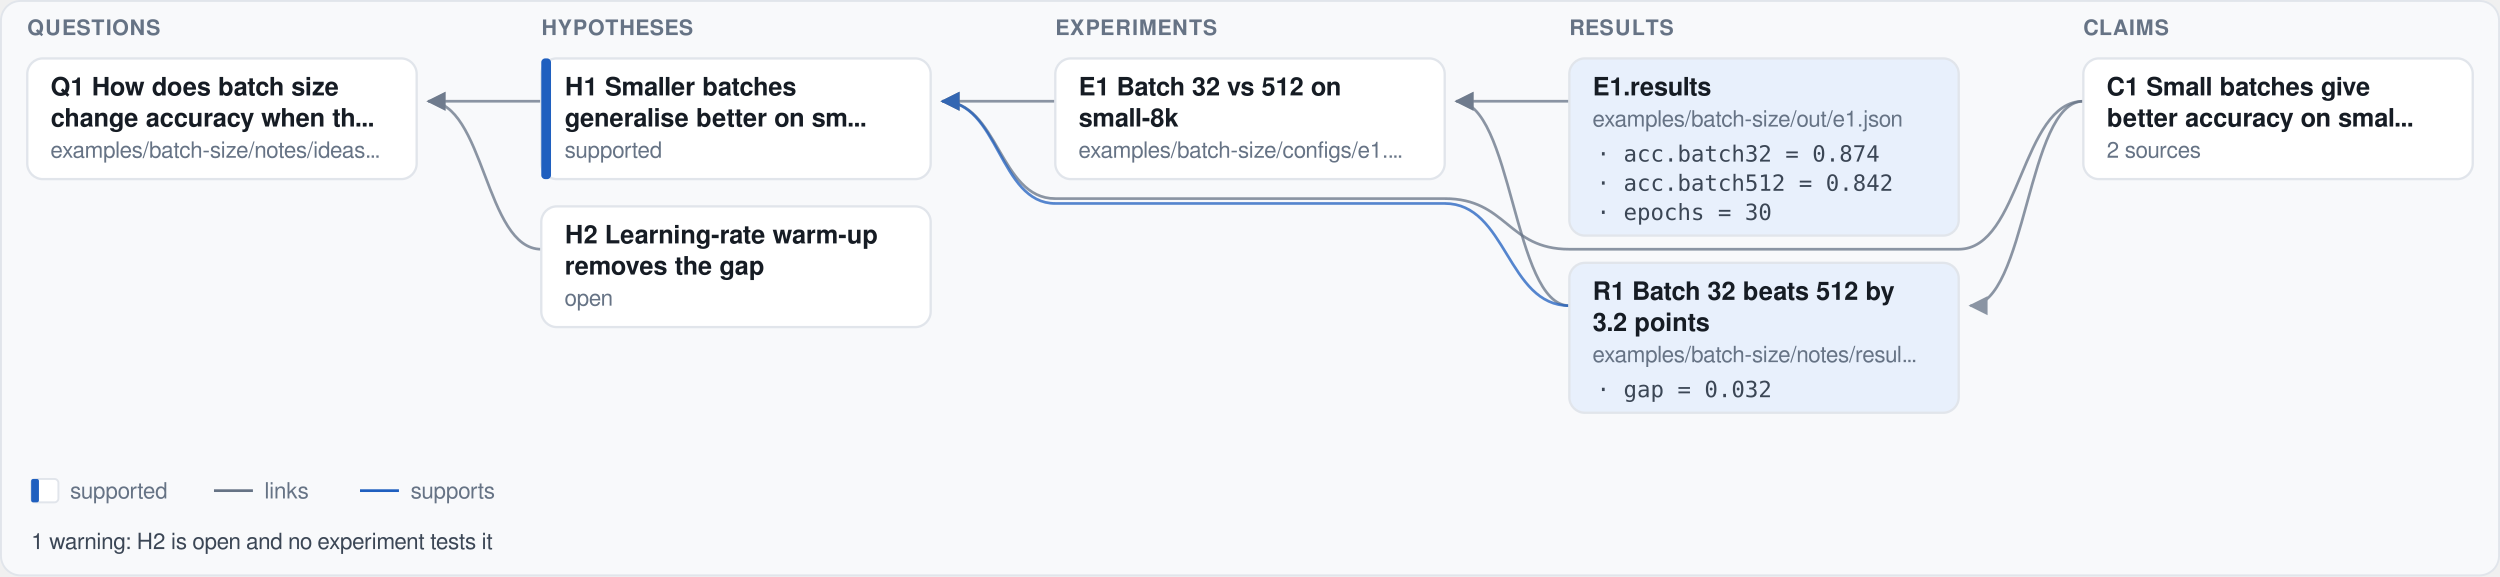
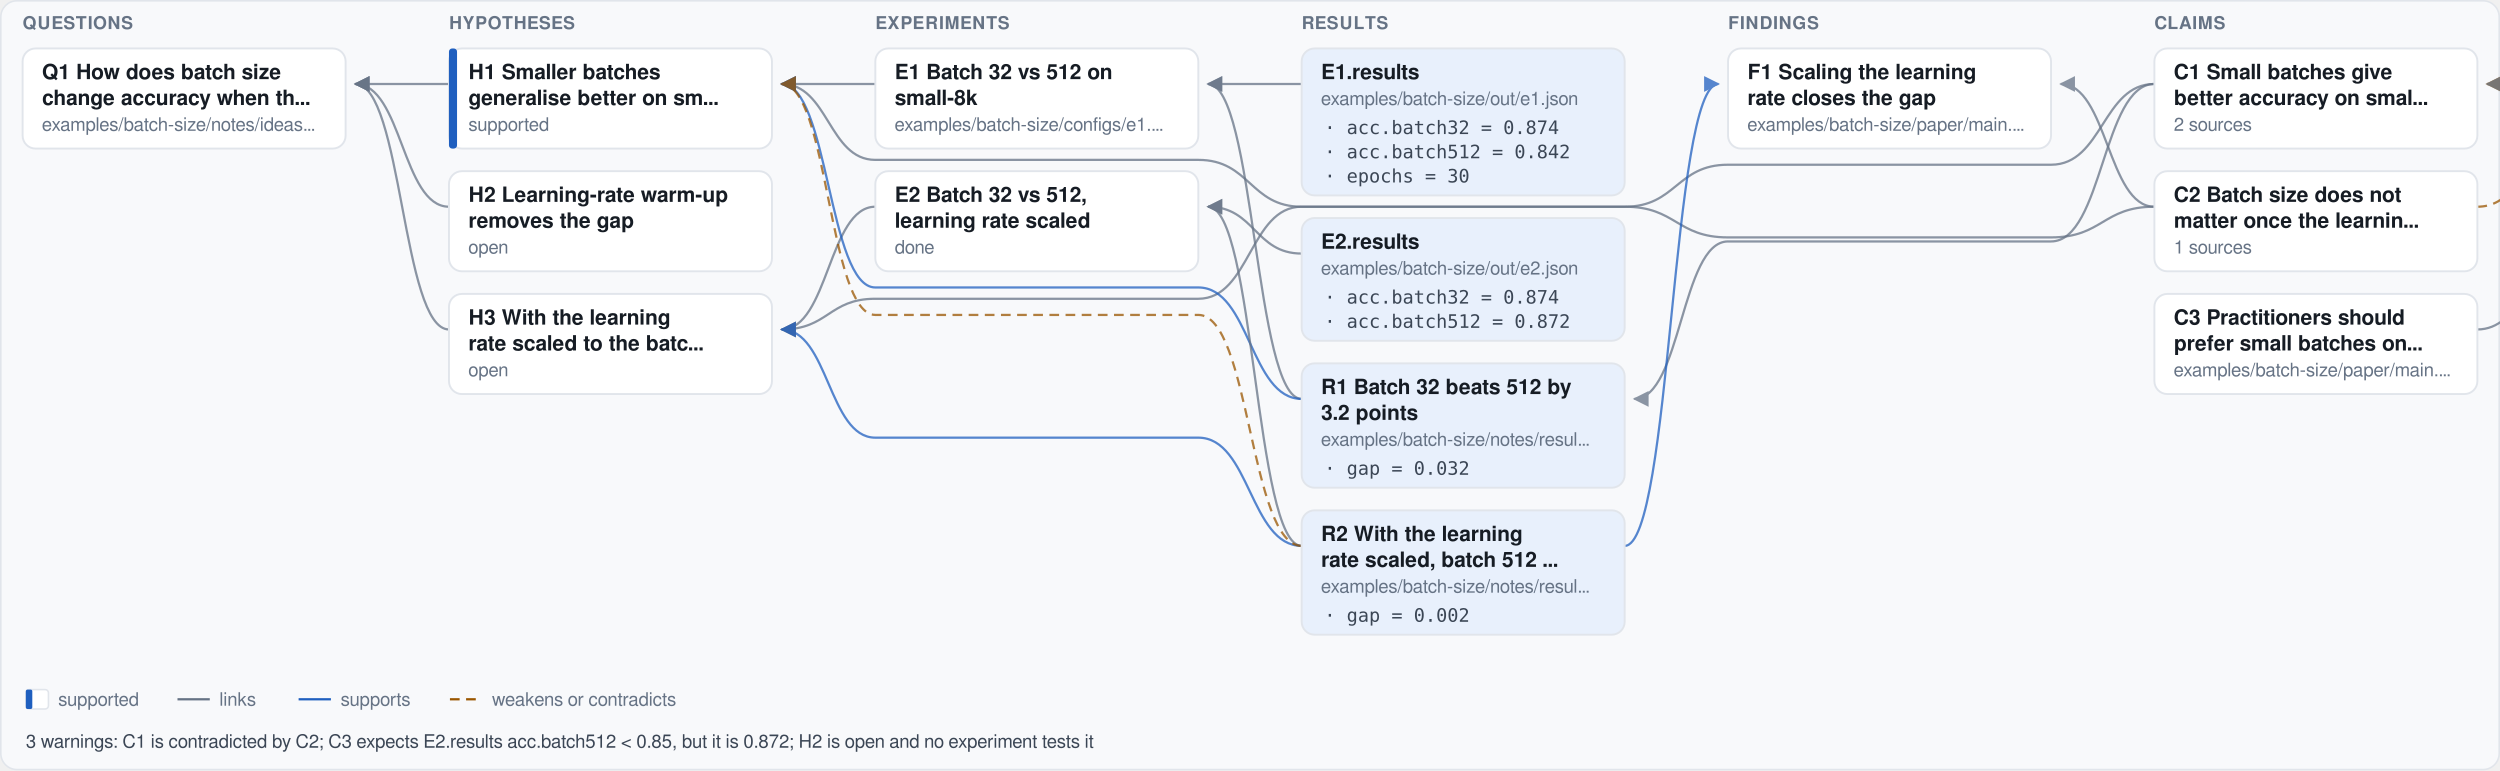
- <svg xmlns="http://www.w3.org/2000/svg" width="1284" height="296" viewBox="0 0 1284 296" role="img" aria-label="Research map">
+ <svg xmlns="http://www.w3.org/2000/svg" width="1548" height="477" viewBox="0 0 1548 477" role="img" aria-label="Research map">
  <style>
text { font-family: 'Segoe UI', FreeSans, 'Helvetica Neue', Arial, sans-serif; }
.bg { fill: #f8f9fb; stroke: #e1e5eb; }
.col { font-size: 11px; font-weight: 600; letter-spacing: .05em; fill: #667385; }
.bn .box { fill: #ffffff; stroke: #e1e5eb; stroke-width: 1.2; }
.bn.t-store .box { fill: #e8f0fc; }
.bn.legacy .box { fill: #f8f9fb; stroke: #c3cad4; stroke-dasharray: 5 4; }
.bn.legacy .bn-t { fill: #3b4655; }
.bn .band { fill: #1f5fbf; }
.bn.undeclared .band { fill: #9a5600; }
.bn.s-added .box { stroke: #157347; stroke-width: 1.8; } .bn.s-added .band { fill: #157347; }
.bn.s-changed .box { stroke: #9a5600; stroke-width: 1.8; } .bn.s-changed .band { fill: #9a5600; }
.bn.s-removed .box { stroke: #c4321c; stroke-dasharray: 5 4; fill: #fdecea; } .bn.s-removed .band { fill: #c4321c; }
.bn-t { font-size: 13px; font-weight: 600; fill: #161c24; }
.bn-s { font-size: 11.5px; fill: #667385; }
.bn-p { font-size: 11.5px; fill: #3b4655; } .bn-p.code { font-family: Consolas, Inconsolata, 'DejaVu Sans Mono', monospace; } .bn-p.more { fill: #667385; }
.bn-p.s-added { fill: #157347; font-weight: 600; } .bn-p.s-changed { fill: #9a5600; font-weight: 600; }
.bn-p.s-removed { fill: #c4321c; text-decoration: line-through; }
.be { fill: none; stroke: #667385; stroke-width: 1.4; opacity: .75; }
.be.k-data { stroke: #1f5fbf; } .be.k-network { stroke: #9a5600; stroke-dasharray: 6 4; }
.be.s-added { stroke: #157347; stroke-width: 2.2; opacity: 1; }
.be.s-removed { stroke: #c4321c; stroke-dasharray: 5 4; opacity: 1; }
.ar { fill: #667385; } .ar.k-data { fill: #1f5fbf; } .ar.k-network { fill: #9a5600; }
.ar.s-added { fill: #157347; } .ar.s-removed { fill: #c4321c; } .ar.k-person { fill: #1f5fbf; }
.halo { paint-order: stroke; stroke: #f8f9fb; stroke-width: 4px; stroke-linejoin: round; }
.lg { font-size: 11.5px; fill: #667385; }
.lg.s-added { fill: #157347; font-weight: 600; } .lg.s-changed { fill: #9a5600; font-weight: 600; }
.lg.s-removed { fill: #c4321c; font-weight: 600; }
.foot { font-size: 11.5px; fill: #3b4655; }
.st .box { fill: #ffffff; stroke: #e1e5eb; stroke-width: 1.4; }
.st.hi .box { fill: #e8f0fc; stroke: #1f5fbf; }
.st-w { font-size: 13px; font-weight: 600; fill: #161c24; }
.fl { fill: none; stroke: #667385; stroke-width: 1.4; } .fl.loop { stroke-dasharray: 4 4; }
.fl.gate { stroke: #1f5fbf; stroke-dasharray: 2 4; opacity: .7; }
.fl-note { font-size: 11.5px; fill: #667385; }
.gate .box { fill: #e8f0fc; stroke: #1f5fbf; } .gate text { font-size: 12.5px; font-weight: 600; fill: #1f5fbf; }
.exit { font-size: 12.5px; font-weight: 600; fill: #161c24; }
.lane .box { fill: #ffffff; stroke: #e1e5eb; stroke-width: 1.2; }
.lane.person .box { fill: #e8f0fc; stroke: #1f5fbf; }
.life { stroke: #c9d0da; stroke-width: 1.2; stroke-dasharray: 3 4; }
.msg { fill: none; stroke: #667385; stroke-width: 1.4; }
.msg.frame { stroke: #1f5fbf; stroke-dasharray: 5 4; } .msg.person { stroke: #1f5fbf; stroke-width: 2; }
.msg-t { font-size: 11.5px; fill: #3b4655; } .msg-t.frame { fill: #1f5fbf; } .msg-t.person { fill: #1f5fbf; font-weight: 600; }
.num circle { fill: #667385; } .num.person circle { fill: #1f5fbf; }
.num text { fill: #ffffff; font-size: 10px; font-weight: 700; }
.note .box { fill: #fff3dd; stroke: #e9c98f; } .note text { font-size: 11.5px; fill: #9a5600; }
</style>
  <defs>
    <marker id="ar-call-same" class="ar k-call s-same" viewBox="0 0 10 10" refX="9" refY="5" markerWidth="7" markerHeight="7" orient="auto-start-reverse">
      <path d="M0,0 L10,5 L0,10 z" />
    </marker>
+     <marker id="ar-network-same" class="ar k-network s-same" viewBox="0 0 10 10" refX="9" refY="5" markerWidth="7" markerHeight="7" orient="auto-start-reverse">
+       <path d="M0,0 L10,5 L0,10 z" />
+     </marker>
    <marker id="ar-data-same" class="ar k-data s-same" viewBox="0 0 10 10" refX="9" refY="5" markerWidth="7" markerHeight="7" orient="auto-start-reverse">
      <path d="M0,0 L10,5 L0,10 z" />
    </marker>
  </defs>
-   <rect class="bg" x="0.5" y="0.5" width="1283" height="295" rx="10" />
+   <rect class="bg" x="0.5" y="0.5" width="1547" height="476" rx="10" />
  <text class="col" x="14" y="18">QUESTIONS</text>
  <text class="col" x="278" y="18">HYPOTHESES</text>
  <text class="col" x="542" y="18">EXPERIMENTS</text>
  <text class="col" x="806" y="18">RESULTS</text>
-   <text class="col" x="1070" y="18">CLAIMS</text>
-   <path class="be k-call s-same" d="M1070,52 C1038,52 1038,128 1006,128 L806,128 C774,128 774,102 742,102 L542,102 C513,102 513,52 484,52" marker-end="url(#ar-call-same)" />
-   <path class="be k-call s-same" d="M1070,52 C1041,52 1041,157 1012,157" marker-end="url(#ar-call-same)" />
+   <text class="col" x="1070" y="18">FINDINGS</text>
+   <text class="col" x="1334" y="18">CLAIMS</text>
+   <path class="be k-call s-same" d="M1334,52 C1302,52 1302,102 1270,102 L1070,102 C1038,102 1038,128 1006,128 L806,128 C774,128 774,99 742,99 L542,99 C513,99 513,52 484,52" marker-end="url(#ar-call-same)" />
+   <path class="be k-call s-same" d="M1334,52 C1302,52 1302,149.5 1270,149.5 L1070,149.5 C1041,149.5 1041,247 1012,247" marker-end="url(#ar-call-same)" />
+   <path class="be k-network s-same" d="M1534,128 C1572.7,128 1572.7,52 1540,52" marker-end="url(#ar-network-same)" />
+   <path class="be k-call s-same" d="M1334,128 C1305,128 1305,52 1276,52" marker-end="url(#ar-call-same)" />
+   <path class="be k-call s-same" d="M1334,128 C1302,128 1302,147 1270,147 L1070,147 C1038,147 1038,128 1006,128 L806,128 C774,128 774,185 742,185 L542,185 C513,185 513,204 484,204" marker-end="url(#ar-call-same)" />
+   <path class="be k-call s-same" d="M1534,204 C1585.3,204 1585.3,52 1540,52" marker-end="url(#ar-call-same)" />
  <path class="be k-call s-same" d="M542,52 C513,52 513,52 484,52" marker-end="url(#ar-call-same)" />
  <path class="be k-call s-same" d="M806,52 C777,52 777,52 748,52" marker-end="url(#ar-call-same)" />
+   <path class="be k-call s-same" d="M542,128 C513,128 513,204 484,204" marker-end="url(#ar-call-same)" />
+   <path class="be k-call s-same" d="M806,157 C777,157 777,128 748,128" marker-end="url(#ar-call-same)" />
  <path class="be k-call s-same" d="M278,52 C249,52 249,52 220,52" marker-end="url(#ar-call-same)" />
  <path class="be k-call s-same" d="M278,128 C249,128 249,52 220,52" marker-end="url(#ar-call-same)" />
-   <path class="be k-call s-same" d="M806,157 C777,157 777,52 748,52" marker-end="url(#ar-call-same)" />
-   <path class="be k-data s-same" d="M806,157 C774,157 774,104.5 742,104.5 L542,104.5 C513,104.5 513,52 484,52" marker-end="url(#ar-data-same)" />
+   <path class="be k-call s-same" d="M278,204 C249,204 249,52 220,52" marker-end="url(#ar-call-same)" />
+   <path class="be k-call s-same" d="M806,247 C777,247 777,52 748,52" marker-end="url(#ar-call-same)" />
+   <path class="be k-data s-same" d="M806,247 C774,247 774,178 742,178 L542,178 C513,178 513,52 484,52" marker-end="url(#ar-data-same)" />
+   <path class="be k-call s-same" d="M806,338 C777,338 777,128 748,128" marker-end="url(#ar-call-same)" />
+   <path class="be k-data s-same" d="M1006,338 C1035,338 1035,52 1064,52" marker-end="url(#ar-data-same)" />
+   <path class="be k-data s-same" d="M806,338 C774,338 774,271 742,271 L542,271 C513,271 513,204 484,204" marker-end="url(#ar-data-same)" />
+   <path class="be k-network s-same" d="M806,338 C774,338 774,195 742,195 L542,195 C513,195 513,52 484,52" marker-end="url(#ar-network-same)" />
  <g class="bn t-component s-same" transform="translate(14,30)">
    <rect class="box" width="200" height="62" rx="8" />
    <text x="12" y="19" class="bn-t">Q1 How does batch size</text>
    <text x="12" y="35" class="bn-t">change accuracy when th…</text>
    <text x="12" y="51" class="bn-s">examples/batch-size/notes/ideas…</text>
  </g>
  <g class="bn t-component s-same new" transform="translate(278,30)">
    <rect class="box" width="200" height="62" rx="8" />
    <rect class="band" width="5" height="62" rx="2" />
    <text x="12" y="19" class="bn-t">H1 Smaller batches</text>
    <text x="12" y="35" class="bn-t">generalise better on sm…</text>
    <text x="12" y="51" class="bn-s">supported</text>
  </g>
  <g class="bn t-component s-same" transform="translate(278,106)">
    <rect class="box" width="200" height="62" rx="8" />
    <text x="12" y="19" class="bn-t">H2 Learning-rate warm-up</text>
    <text x="12" y="35" class="bn-t">removes the gap</text>
    <text x="12" y="51" class="bn-s">open</text>
  </g>
+   <g class="bn t-component s-same" transform="translate(278,182)">
+     <rect class="box" width="200" height="62" rx="8" />
+     <text x="12" y="19" class="bn-t">H3 With the learning</text>
+     <text x="12" y="35" class="bn-t">rate scaled to the batc…</text>
+     <text x="12" y="51" class="bn-s">open</text>
+   </g>
  <g class="bn t-component s-same" transform="translate(542,30)">
    <rect class="box" width="200" height="62" rx="8" />
    <text x="12" y="19" class="bn-t">E1 Batch 32 vs 512 on</text>
    <text x="12" y="35" class="bn-t">small-8k</text>
    <text x="12" y="51" class="bn-s">examples/batch-size/configs/e1.…</text>
  </g>
  <g class="bn t-store s-same" transform="translate(806,30)">
    <rect class="box" width="200" height="91" rx="8" />
    <text x="12" y="19" class="bn-t">E1.results</text>
    <text x="12" y="35" class="bn-s">examples/batch-size/out/e1.json</text>
    <text x="14" y="53" class="bn-p s-same code">· acc.batch32 = 0.874</text>
    <text x="14" y="68" class="bn-p s-same code">· acc.batch512 = 0.842</text>
    <text x="14" y="83" class="bn-p s-same code">· epochs = 30</text>
  </g>
+   <g class="bn t-component s-same" transform="translate(542,106)">
+     <rect class="box" width="200" height="62" rx="8" />
+     <text x="12" y="19" class="bn-t">E2 Batch 32 vs 512,</text>
+     <text x="12" y="35" class="bn-t">learning rate scaled</text>
+     <text x="12" y="51" class="bn-s">done</text>
+   </g>
  <g class="bn t-store s-same" transform="translate(806,135)">
+     <rect class="box" width="200" height="76" rx="8" />
+     <text x="12" y="19" class="bn-t">E2.results</text>
+     <text x="12" y="35" class="bn-s">examples/batch-size/out/e2.json</text>
+     <text x="14" y="53" class="bn-p s-same code">· acc.batch32 = 0.874</text>
+     <text x="14" y="68" class="bn-p s-same code">· acc.batch512 = 0.872</text>
+   </g>
+   <g class="bn t-store s-same" transform="translate(806,225)">
    <rect class="box" width="200" height="77" rx="8" />
    <text x="12" y="19" class="bn-t">R1 Batch 32 beats 512 by</text>
    <text x="12" y="35" class="bn-t">3.2 points</text>
    <text x="12" y="51" class="bn-s">examples/batch-size/notes/resul…</text>
    <text x="14" y="69" class="bn-p s-same code">· gap = 0.032</text>
  </g>
+   <g class="bn t-store s-same" transform="translate(806,316)">
+     <rect class="box" width="200" height="77" rx="8" />
+     <text x="12" y="19" class="bn-t">R2 With the learning</text>
+     <text x="12" y="35" class="bn-t">rate scaled, batch 512 …</text>
+     <text x="12" y="51" class="bn-s">examples/batch-size/notes/resul…</text>
+     <text x="14" y="69" class="bn-p s-same code">· gap = 0.002</text>
+   </g>
  <g class="bn t-component s-same" transform="translate(1070,30)">
+     <rect class="box" width="200" height="62" rx="8" />
+     <text x="12" y="19" class="bn-t">F1 Scaling the learning</text>
+     <text x="12" y="35" class="bn-t">rate closes the gap</text>
+     <text x="12" y="51" class="bn-s">examples/batch-size/paper/main.…</text>
+   </g>
+   <g class="bn t-component s-same" transform="translate(1334,30)">
    <rect class="box" width="200" height="62" rx="8" />
    <text x="12" y="19" class="bn-t">C1 Small batches give</text>
    <text x="12" y="35" class="bn-t">better accuracy on smal…</text>
    <text x="12" y="51" class="bn-s">2 sources</text>
  </g>
-   <rect x="16" y="246" width="14" height="12" rx="2" fill="#ffffff" stroke="#e1e5eb" />
-   <rect x="16" y="246" width="4" height="12" rx="1" fill="#1f5fbf" />
-   <text x="36" y="256" class="lg">supported</text>
-   <path class="be k-call" d="M109.9,252 L129.9,252" style="opacity:1" />
-   <text x="135.9" y="256" class="lg">links</text>
-   <path class="be k-data" d="M184.9,252 L204.9,252" style="opacity:1" />
-   <text x="210.9" y="256" class="lg">supports</text>
-   <text class="foot" x="16" y="282">1 warning: H2 is open and no experiment tests it</text>
+   <g class="bn t-component s-same" transform="translate(1334,106)">
+     <rect class="box" width="200" height="62" rx="8" />
+     <text x="12" y="19" class="bn-t">C2 Batch size does not</text>
+     <text x="12" y="35" class="bn-t">matter once the learnin…</text>
+     <text x="12" y="51" class="bn-s">1 sources</text>
+   </g>
+   <g class="bn t-component s-same" transform="translate(1334,182)">
+     <rect class="box" width="200" height="62" rx="8" />
+     <text x="12" y="19" class="bn-t">C3 Practitioners should</text>
+     <text x="12" y="35" class="bn-t">prefer small batches on…</text>
+     <text x="12" y="51" class="bn-s">examples/batch-size/paper/main.…</text>
+   </g>
+   <rect x="16" y="427" width="14" height="12" rx="2" fill="#ffffff" stroke="#e1e5eb" />
+   <rect x="16" y="427" width="4" height="12" rx="1" fill="#1f5fbf" />
+   <text x="36" y="437" class="lg">supported</text>
+   <path class="be k-call" d="M109.9,433 L129.9,433" style="opacity:1" />
+   <text x="135.9" y="437" class="lg">links</text>
+   <path class="be k-data" d="M184.9,433 L204.9,433" style="opacity:1" />
+   <text x="210.9" y="437" class="lg">supports</text>
+   <path class="be k-network" d="M278.6,433 L298.6,433" style="opacity:1" />
+   <text x="304.6" y="437" class="lg">weakens or contradicts</text>
+   <text class="foot" x="16" y="463">3 warnings: C1 is contradicted by C2; C3 expects E2.results acc.batch512 &lt; 0.85, but it is 0.872; H2 is open and no experiment tests it</text>
</svg>
